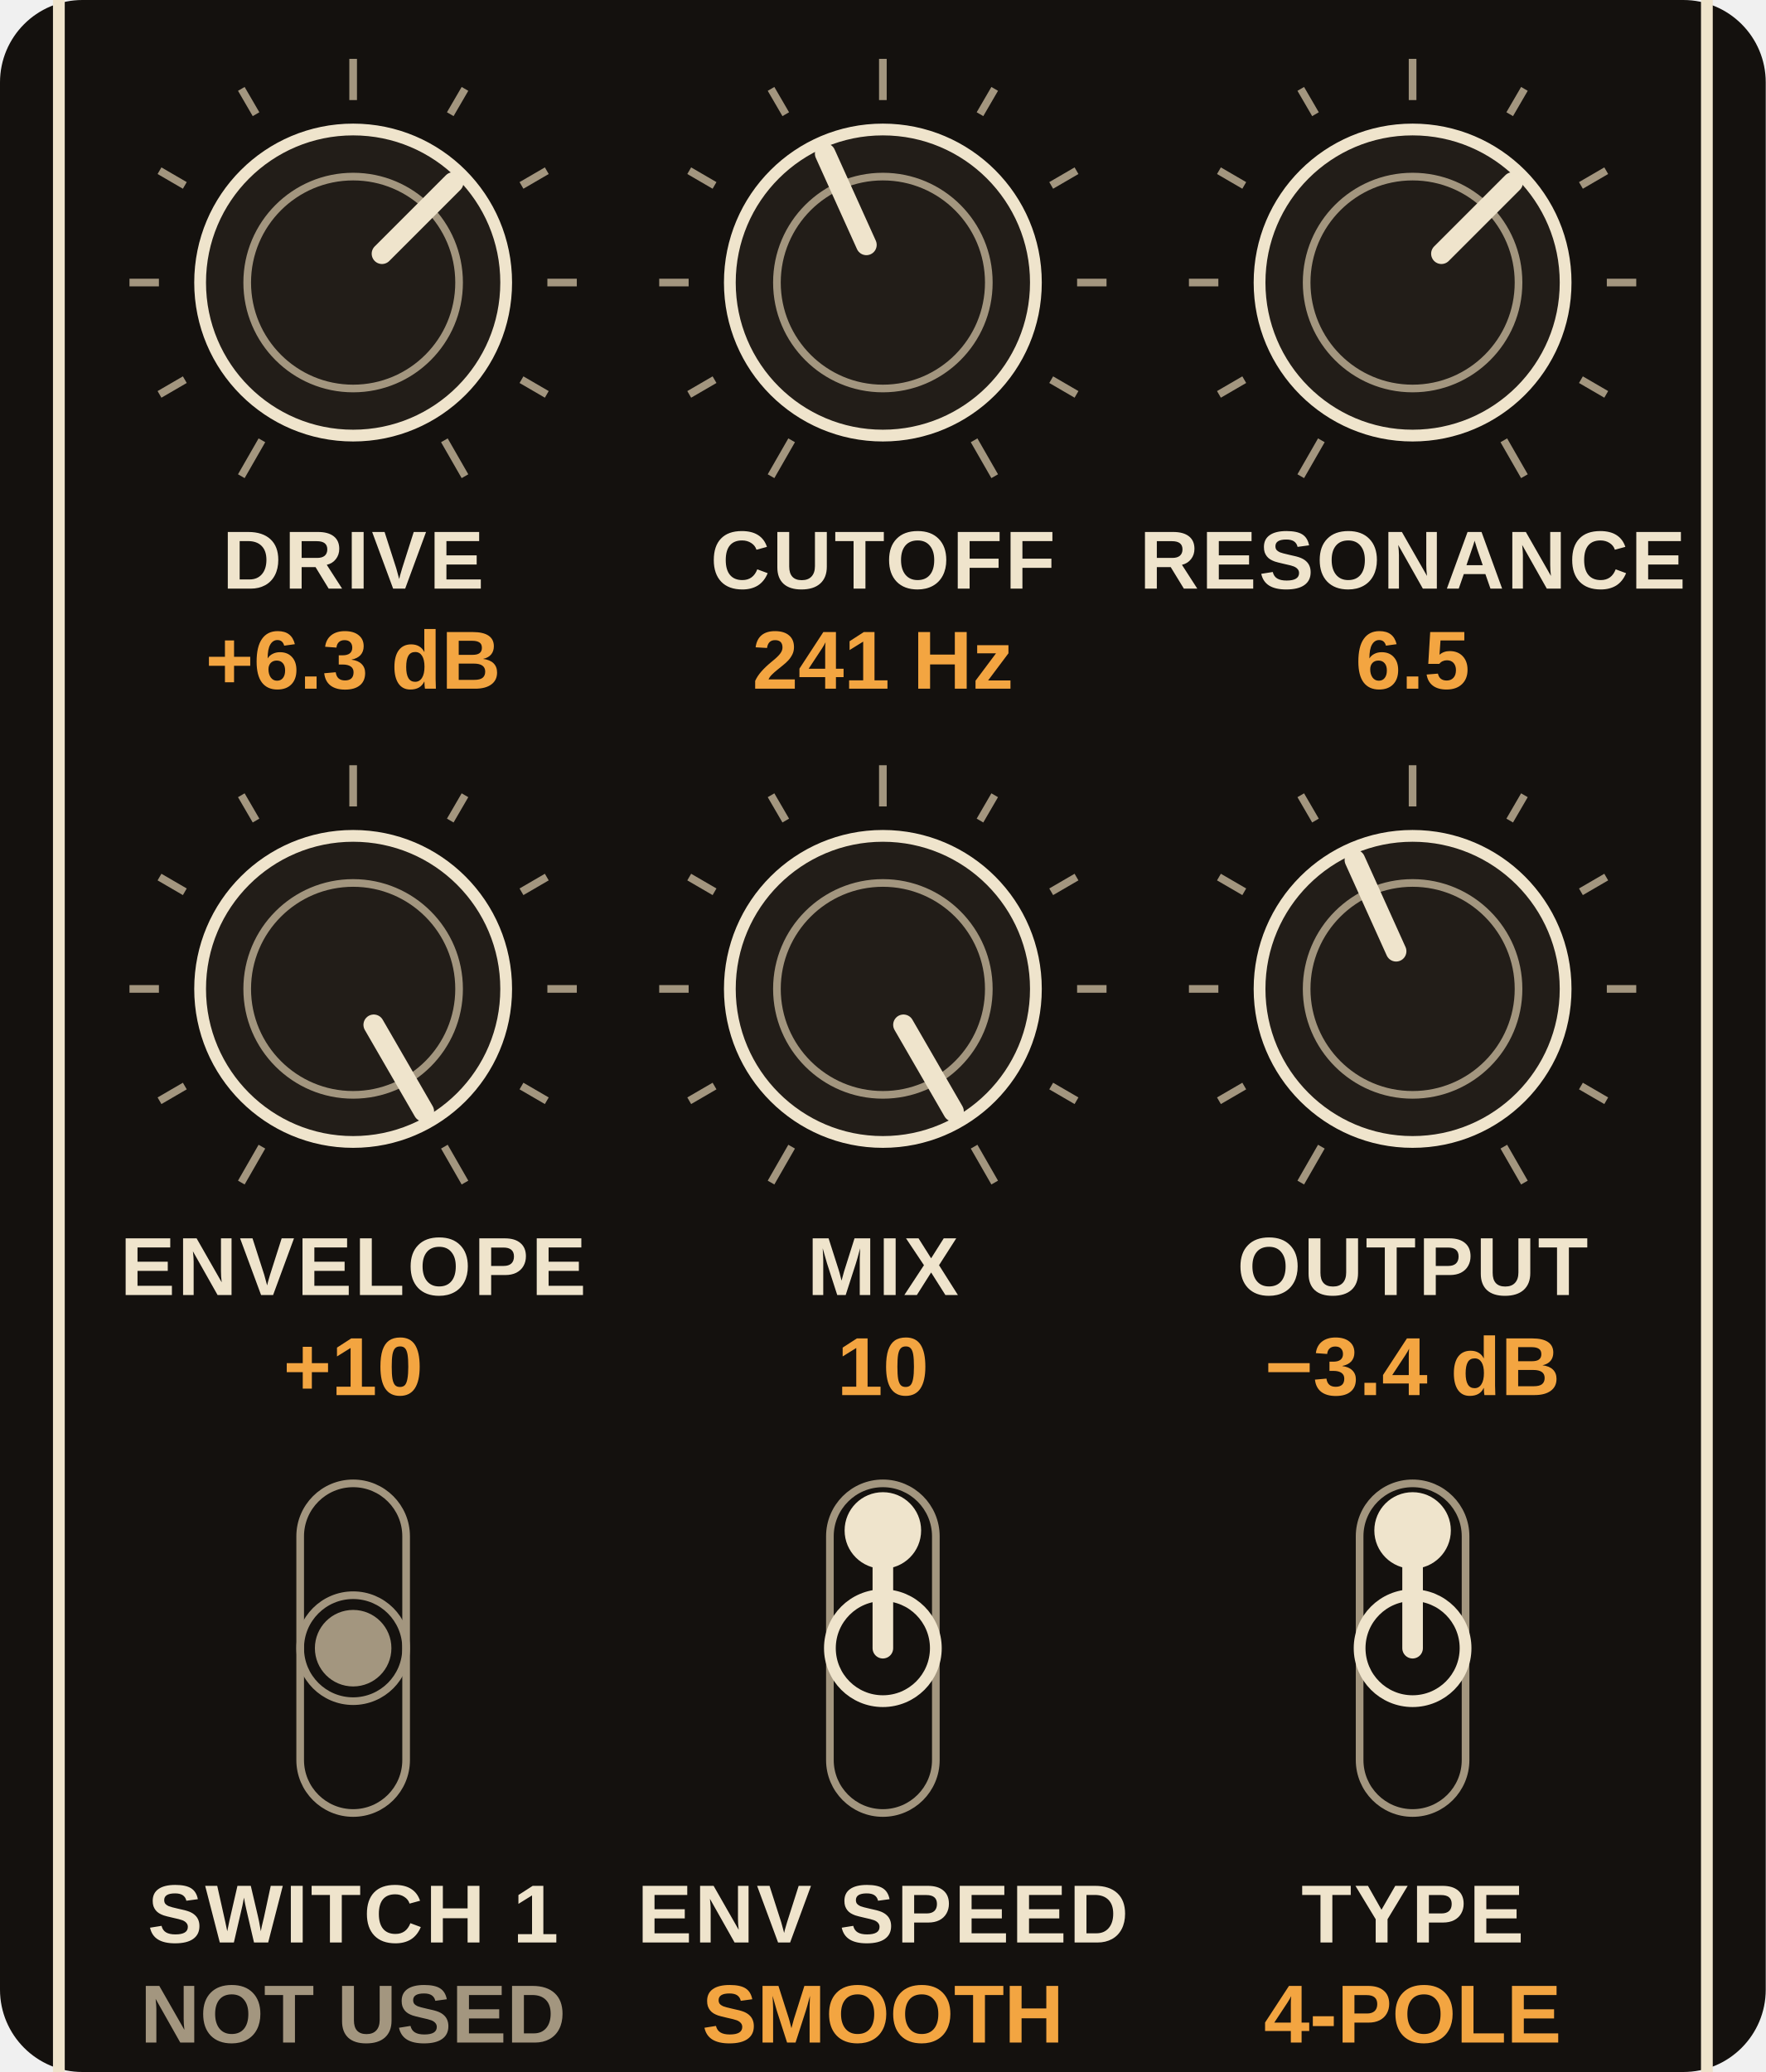
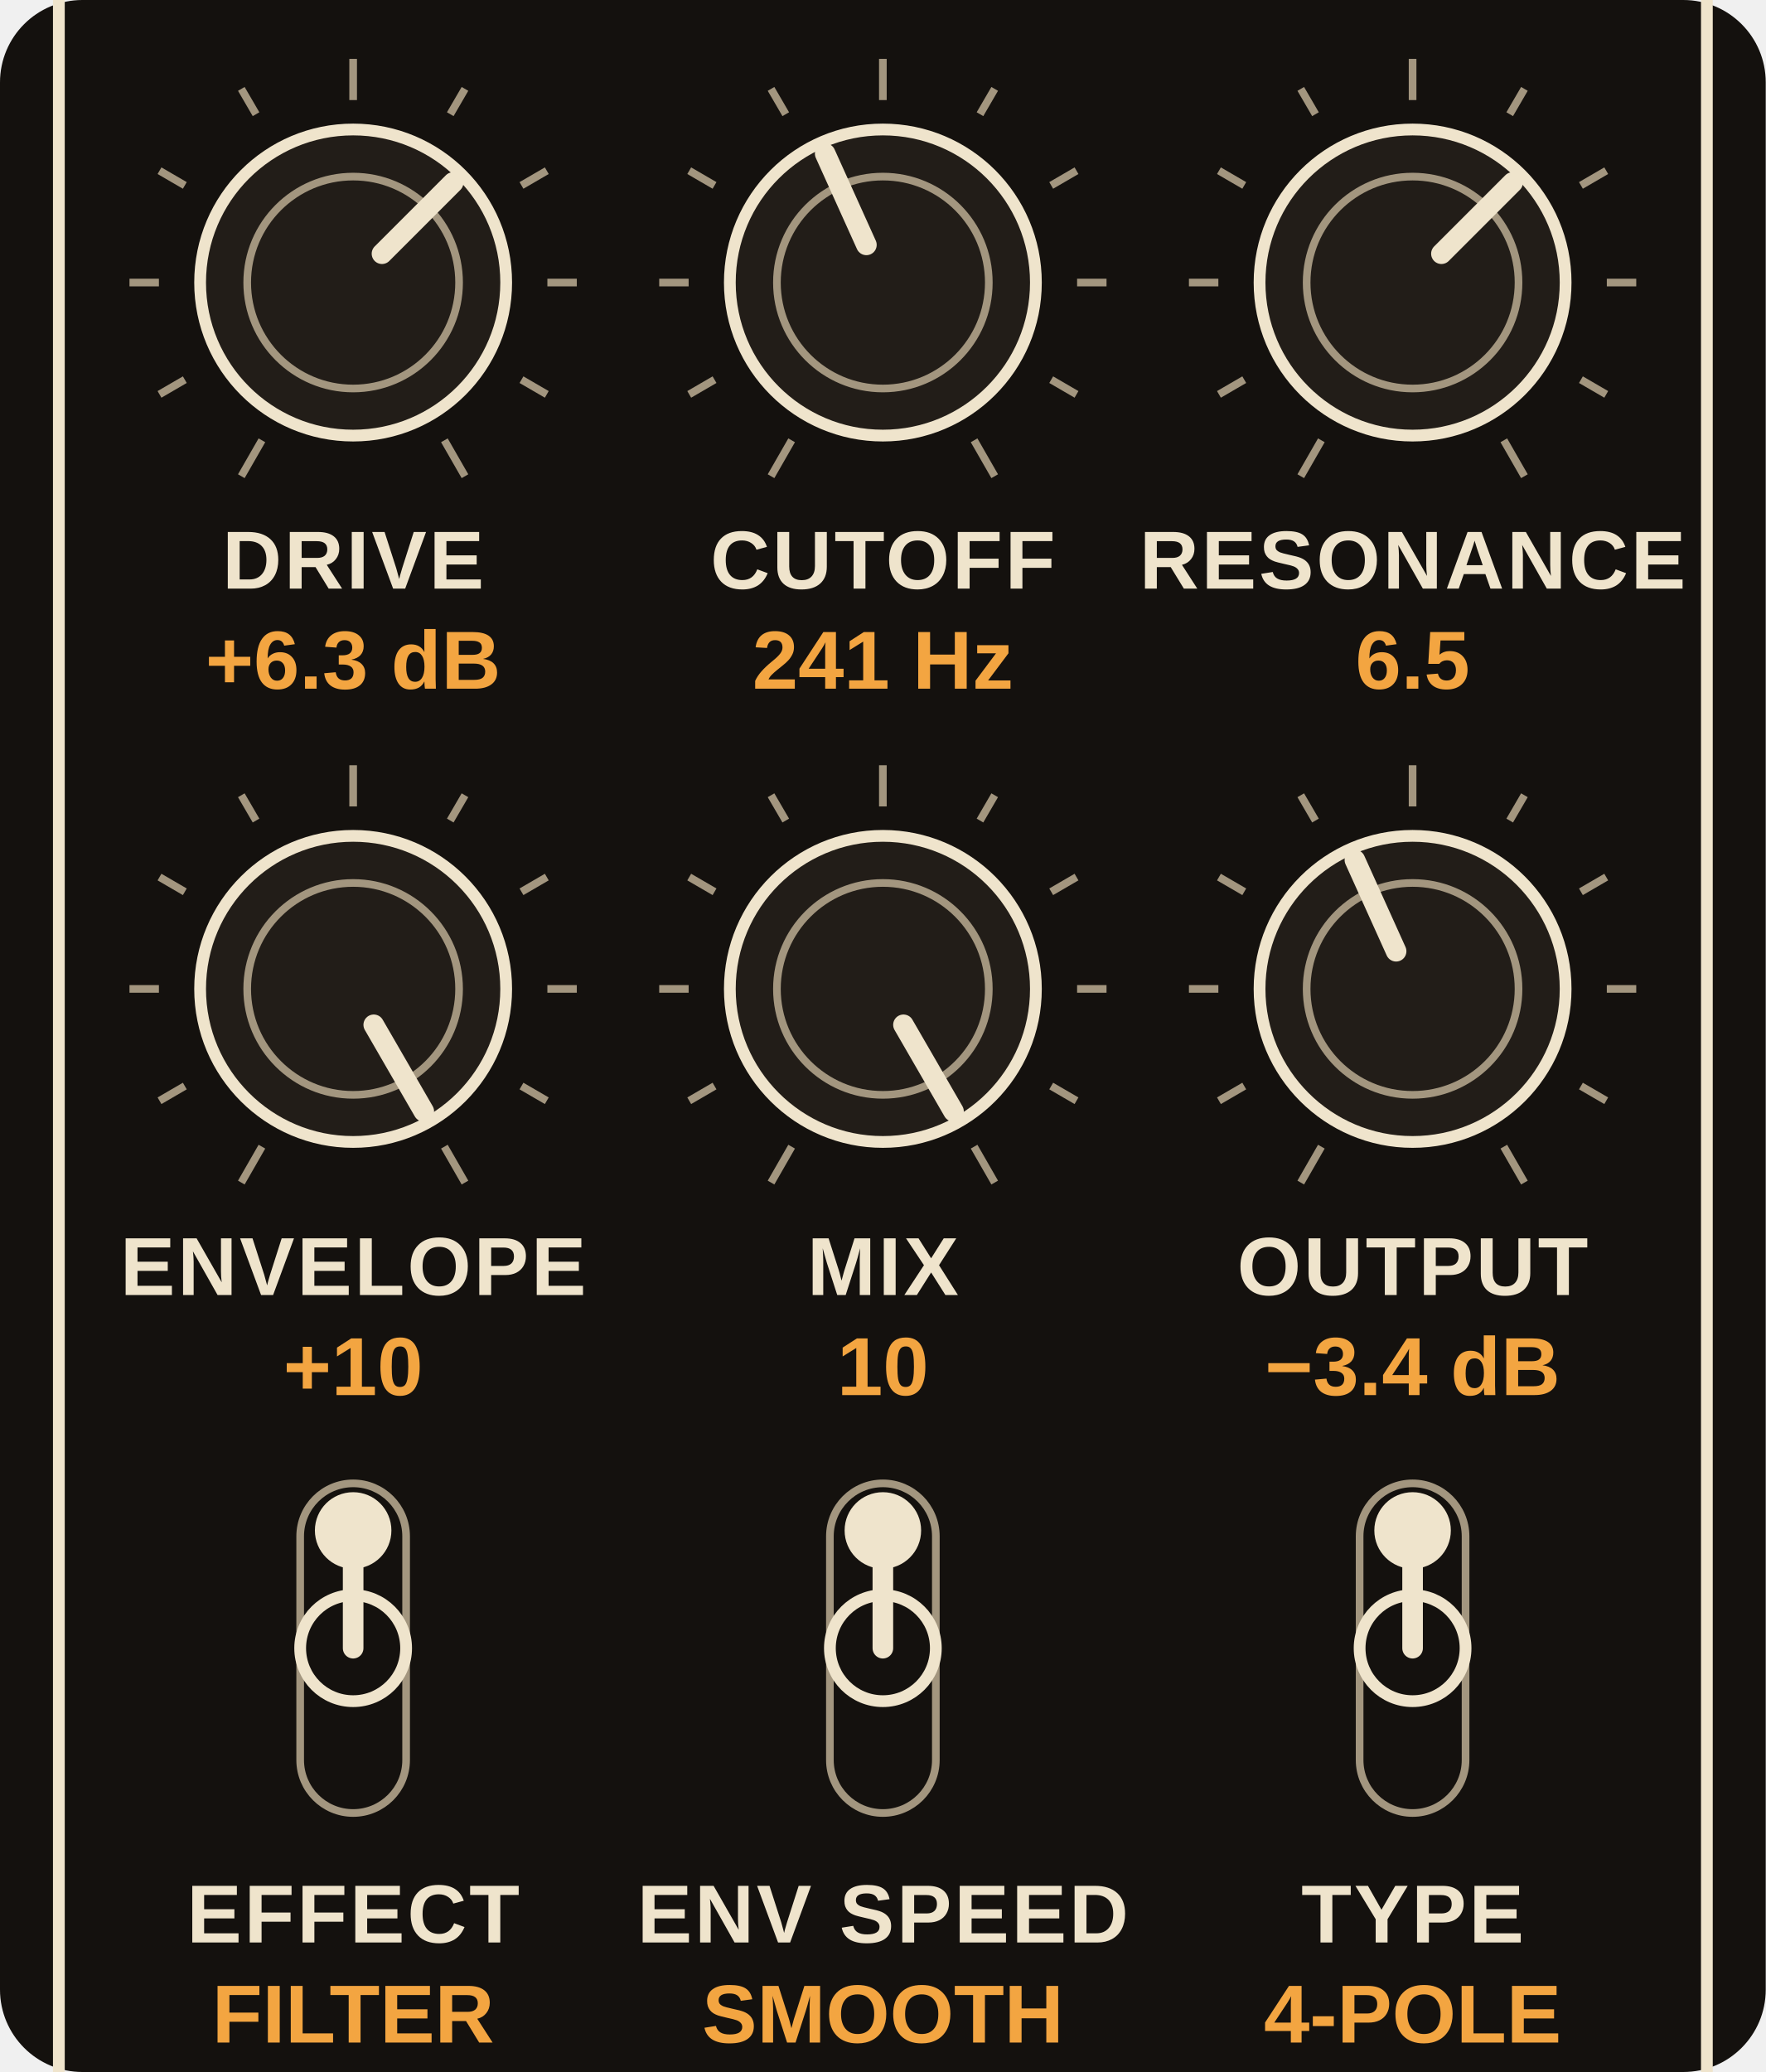
<svg xmlns="http://www.w3.org/2000/svg" viewBox="10 72 300 352" width="300" height="352">
  <style>.ln{stroke:#efe4cc;fill:none;stroke-width:2}.fs{stroke:#efe4cc;fill:none;stroke-width:2.5}.dm{stroke:#a3967f;fill:none;stroke-width:1.3}.kb{fill:#221d18;stroke:#efe4cc;stroke-width:2}.pt{stroke:#efe4cc;stroke-width:3.5;stroke-linecap:round}.pt.idle{stroke:#a3967f}.ball{fill:#efe4cc}.ball.idle{fill:#a3967f}.lb{font:600 14px "Barlow Semi Condensed","Arial Narrow",Arial,sans-serif;fill:#efe4cc;letter-spacing:.03em}.sm{font:500 13px "Barlow Semi Condensed","Arial Narrow",Arial,sans-serif;fill:#a3967f;letter-spacing:.03em}.vl{font:600 14px "Barlow Semi Condensed","Arial Narrow",Arial,sans-serif}.bd{fill:#ff4a2e}.bt{font:600 13px Barlow,Arial,sans-serif;fill:#fff}.led{fill:#ff4a2e}.glow{fill:#ff4a2e;opacity:.25}</style>
  <rect x="10" y="72" width="300" height="352" rx="14" fill="#14110e" />
  <rect class="ln" x="20" y="40" width="280" height="540" rx="18" />
  <line class="dm" x1="54.5" y1="146.8" x2="51" y2="152.9" />
  <line class="dm" x1="41.4" y1="136.5" x2="37.1" y2="139" />
  <line class="dm" x1="37" y1="120" x2="32" y2="120" />
  <line class="dm" x1="41.4" y1="103.5" x2="37.1" y2="101" />
  <line class="dm" x1="53.5" y1="91.4" x2="51" y2="87.1" />
  <line class="dm" x1="70" y1="89" x2="70" y2="82" />
  <line class="dm" x1="86.5" y1="91.4" x2="89" y2="87.1" />
  <line class="dm" x1="98.6" y1="103.5" x2="102.9" y2="101" />
  <line class="dm" x1="103" y1="120" x2="108" y2="120" />
  <line class="dm" x1="98.6" y1="136.5" x2="102.9" y2="139" />
  <line class="dm" x1="85.5" y1="146.8" x2="89" y2="152.9" />
  <circle class="kb" cx="70" cy="120" r="26" />
  <circle class="dm" cx="70" cy="120" r="18" />
  <line class="pt" x1="74.9" y1="115.1" x2="87" y2="103" />
  <text class="lb" x="70" y="172" text-anchor="middle">DRIVE</text>
  <text class="vl" x="70" y="189" text-anchor="middle" style="fill:#f3a541">+6.3 dB</text>
  <line class="dm" x1="144.5" y1="146.8" x2="141" y2="152.9" />
  <line class="dm" x1="131.4" y1="136.5" x2="127.1" y2="139" />
  <line class="dm" x1="127" y1="120" x2="122" y2="120" />
  <line class="dm" x1="131.4" y1="103.5" x2="127.1" y2="101" />
  <line class="dm" x1="143.5" y1="91.4" x2="141" y2="87.1" />
  <line class="dm" x1="160" y1="89" x2="160" y2="82" />
  <line class="dm" x1="176.5" y1="91.4" x2="179" y2="87.1" />
  <line class="dm" x1="188.6" y1="103.5" x2="192.9" y2="101" />
  <line class="dm" x1="193" y1="120" x2="198" y2="120" />
  <line class="dm" x1="188.6" y1="136.5" x2="192.9" y2="139" />
  <line class="dm" x1="175.5" y1="146.8" x2="179" y2="152.9" />
  <circle class="kb" cx="160" cy="120" r="26" />
  <circle class="dm" cx="160" cy="120" r="18" />
  <line class="pt" x1="157.2" y1="113.6" x2="150.2" y2="98.1" />
  <text class="lb" x="160" y="172" text-anchor="middle">CUTOFF</text>
  <text class="vl" x="160" y="189" text-anchor="middle" style="fill:#f3a541">241 Hz</text>
  <line class="dm" x1="234.5" y1="146.8" x2="231" y2="152.9" />
  <line class="dm" x1="221.4" y1="136.5" x2="217.1" y2="139" />
  <line class="dm" x1="217" y1="120" x2="212" y2="120" />
  <line class="dm" x1="221.4" y1="103.5" x2="217.1" y2="101" />
  <line class="dm" x1="233.5" y1="91.4" x2="231" y2="87.1" />
  <line class="dm" x1="250" y1="89" x2="250" y2="82" />
  <line class="dm" x1="266.5" y1="91.4" x2="269" y2="87.1" />
  <line class="dm" x1="278.6" y1="103.5" x2="282.9" y2="101" />
  <line class="dm" x1="283" y1="120" x2="288" y2="120" />
  <line class="dm" x1="278.6" y1="136.5" x2="282.9" y2="139" />
  <line class="dm" x1="265.5" y1="146.8" x2="269" y2="152.9" />
  <circle class="kb" cx="250" cy="120" r="26" />
  <circle class="dm" cx="250" cy="120" r="18" />
  <line class="pt" x1="254.9" y1="115.1" x2="267" y2="103" />
  <text class="lb" x="250" y="172" text-anchor="middle">RESONANCE</text>
  <text class="vl" x="250" y="189" text-anchor="middle" style="fill:#f3a541">6.5</text>
  <line class="dm" x1="54.5" y1="266.8" x2="51" y2="272.9" />
  <line class="dm" x1="41.4" y1="256.5" x2="37.1" y2="259" />
  <line class="dm" x1="37" y1="240" x2="32" y2="240" />
  <line class="dm" x1="41.4" y1="223.5" x2="37.1" y2="221" />
  <line class="dm" x1="53.5" y1="211.4" x2="51" y2="207.1" />
  <line class="dm" x1="70" y1="209" x2="70" y2="202" />
  <line class="dm" x1="86.5" y1="211.4" x2="89" y2="207.1" />
  <line class="dm" x1="98.6" y1="223.5" x2="102.9" y2="221" />
  <line class="dm" x1="103" y1="240" x2="108" y2="240" />
  <line class="dm" x1="98.6" y1="256.5" x2="102.9" y2="259" />
  <line class="dm" x1="85.5" y1="266.8" x2="89" y2="272.9" />
  <circle class="kb" cx="70" cy="240" r="26" />
  <circle class="dm" cx="70" cy="240" r="18" />
  <line class="pt" x1="73.5" y1="246.1" x2="82" y2="260.8" />
  <text class="lb" x="70" y="292" text-anchor="middle">ENVELOPE</text>
  <text class="vl" x="70" y="309" text-anchor="middle" style="fill:#f3a541">+10</text>
  <line class="dm" x1="144.5" y1="266.8" x2="141" y2="272.9" />
  <line class="dm" x1="131.4" y1="256.5" x2="127.1" y2="259" />
  <line class="dm" x1="127" y1="240" x2="122" y2="240" />
  <line class="dm" x1="131.4" y1="223.5" x2="127.1" y2="221" />
  <line class="dm" x1="143.5" y1="211.4" x2="141" y2="207.1" />
  <line class="dm" x1="160" y1="209" x2="160" y2="202" />
  <line class="dm" x1="176.5" y1="211.4" x2="179" y2="207.1" />
  <line class="dm" x1="188.6" y1="223.5" x2="192.9" y2="221" />
  <line class="dm" x1="193" y1="240" x2="198" y2="240" />
  <line class="dm" x1="188.6" y1="256.5" x2="192.9" y2="259" />
  <line class="dm" x1="175.5" y1="266.8" x2="179" y2="272.9" />
  <circle class="kb" cx="160" cy="240" r="26" />
  <circle class="dm" cx="160" cy="240" r="18" />
  <line class="pt" x1="163.5" y1="246.1" x2="172" y2="260.8" />
  <text class="lb" x="160" y="292" text-anchor="middle">MIX</text>
  <text class="vl" x="160" y="309" text-anchor="middle" style="fill:#f3a541">10</text>
  <line class="dm" x1="234.5" y1="266.8" x2="231" y2="272.9" />
  <line class="dm" x1="221.4" y1="256.5" x2="217.1" y2="259" />
  <line class="dm" x1="217" y1="240" x2="212" y2="240" />
  <line class="dm" x1="221.4" y1="223.5" x2="217.1" y2="221" />
  <line class="dm" x1="233.5" y1="211.4" x2="231" y2="207.1" />
  <line class="dm" x1="250" y1="209" x2="250" y2="202" />
  <line class="dm" x1="266.5" y1="211.4" x2="269" y2="207.1" />
  <line class="dm" x1="278.6" y1="223.5" x2="282.9" y2="221" />
  <line class="dm" x1="283" y1="240" x2="288" y2="240" />
  <line class="dm" x1="278.6" y1="256.5" x2="282.9" y2="259" />
  <line class="dm" x1="265.5" y1="266.8" x2="269" y2="272.9" />
  <circle class="kb" cx="250" cy="240" r="26" />
  <circle class="dm" cx="250" cy="240" r="18" />
  <line class="pt" x1="247.2" y1="233.6" x2="240.2" y2="218.1" />
  <text class="lb" x="250" y="292" text-anchor="middle">OUTPUT</text>
  <text class="vl" x="250" y="309" text-anchor="middle" style="fill:#f3a541">−3.4 dB</text>
  <rect class="dm" x="61" y="324" width="18" height="56" rx="9" />
-   <circle class="dm" cx="70" cy="352" r="9" />
-   <line class="pt idle" x1="70" y1="352" x2="70" y2="352" />
-   <circle class="ball idle" cx="70" cy="352" r="6.5" />
-   <text class="lb" x="70" y="402" text-anchor="middle">SWITCH 1</text>
-   <text class="vl" x="70" y="419" text-anchor="middle" style="fill:#a3967f">NOT USED</text>
+   <circle class="ln" cx="70" cy="352" r="9" />
+   <line class="pt" x1="70" y1="352" x2="70" y2="332" />
+   <circle class="ball" cx="70" cy="332" r="6.5" />
+   <text class="lb" x="70" y="402" text-anchor="middle">EFFECT</text>
+   <text class="vl" x="70" y="419" text-anchor="middle" style="fill:#f3a541">FILTER</text>
  <rect class="dm" x="151" y="324" width="18" height="56" rx="9" />
  <circle class="ln" cx="160" cy="352" r="9" />
  <line class="pt" x1="160" y1="352" x2="160" y2="332" />
  <circle class="ball" cx="160" cy="332" r="6.5" />
  <text class="lb" x="160" y="402" text-anchor="middle">ENV SPEED</text>
  <text class="vl" x="160" y="419" text-anchor="middle" style="fill:#f3a541">SMOOTH</text>
  <rect class="dm" x="241" y="324" width="18" height="56" rx="9" />
  <circle class="ln" cx="250" cy="352" r="9" />
  <line class="pt" x1="250" y1="352" x2="250" y2="332" />
  <circle class="ball" cx="250" cy="332" r="6.5" />
  <text class="lb" x="250" y="402" text-anchor="middle">TYPE</text>
  <text class="vl" x="250" y="419" text-anchor="middle" style="fill:#f3a541">4-POLE</text>
</svg>
